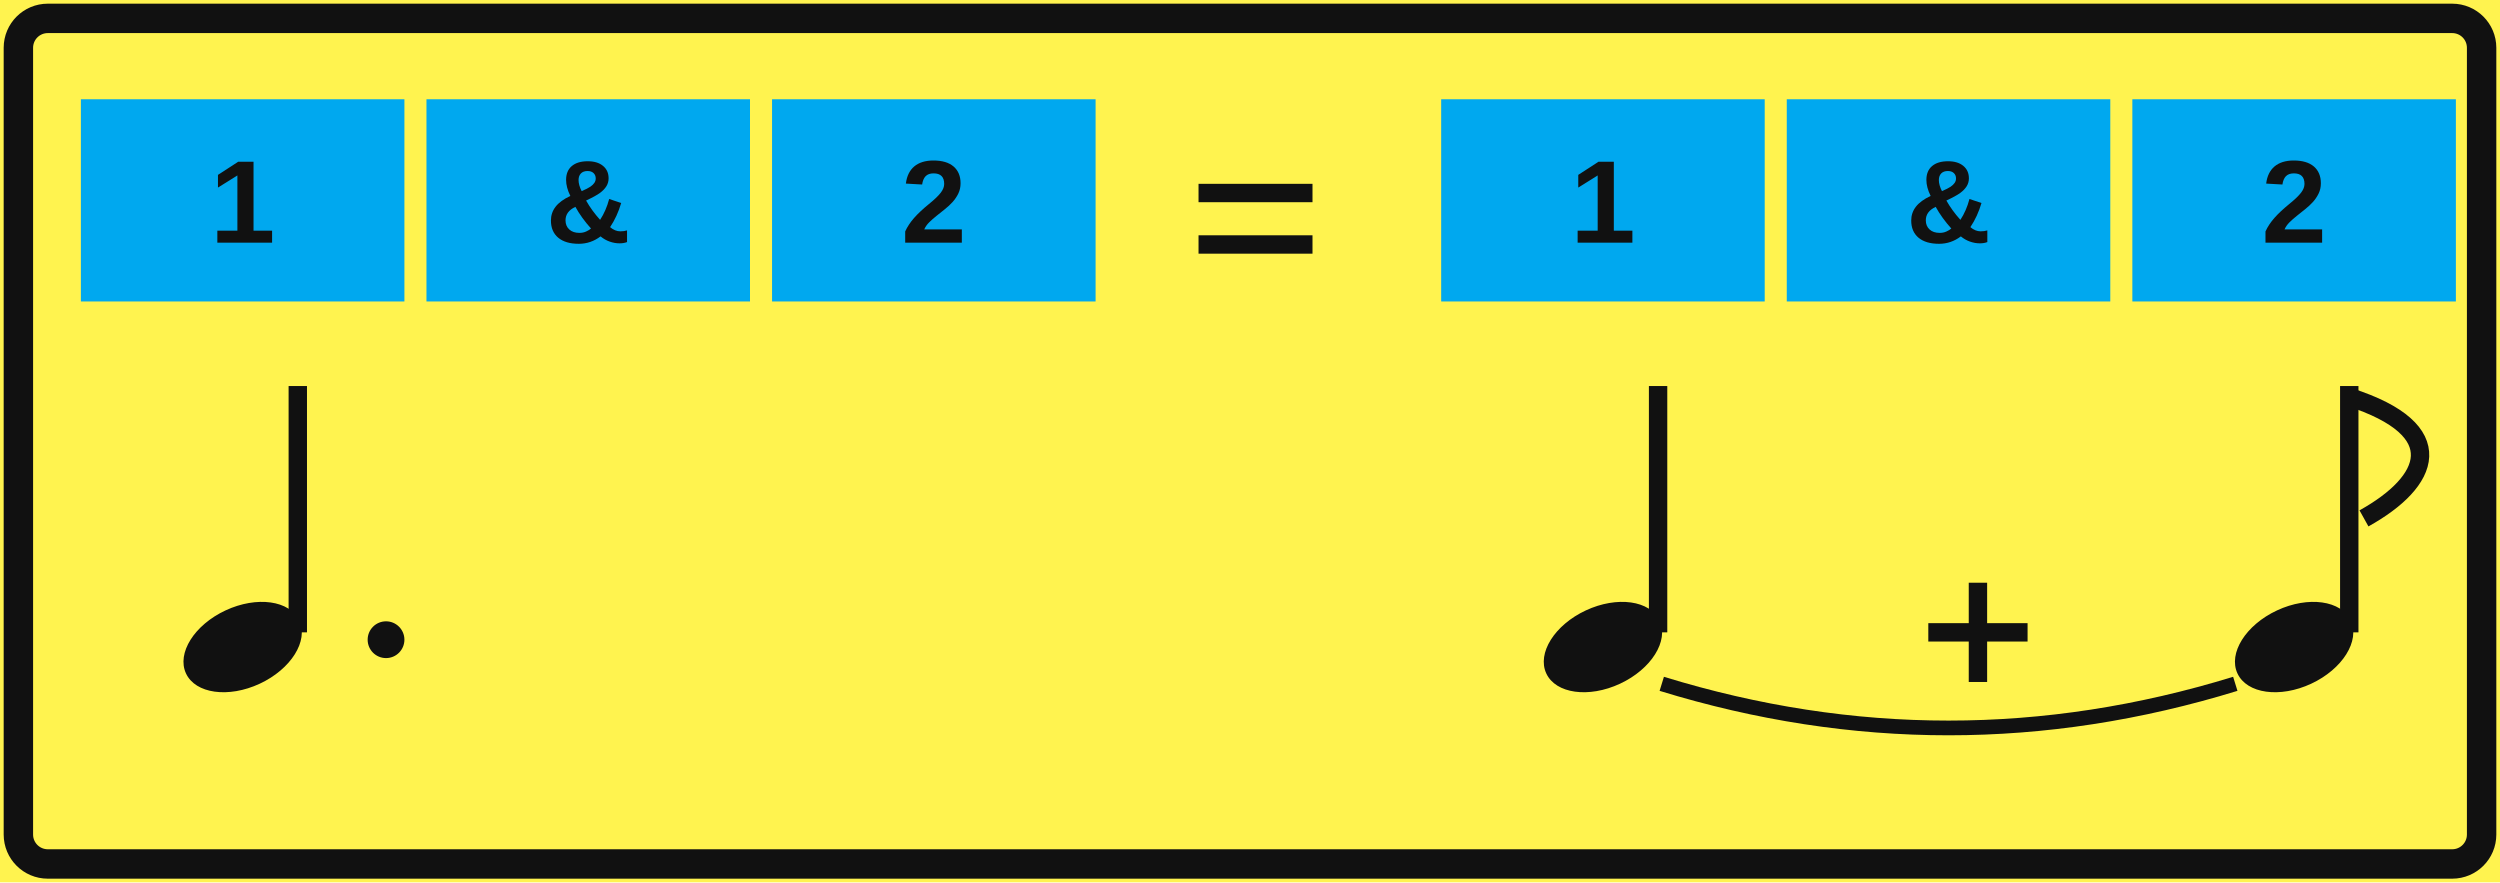
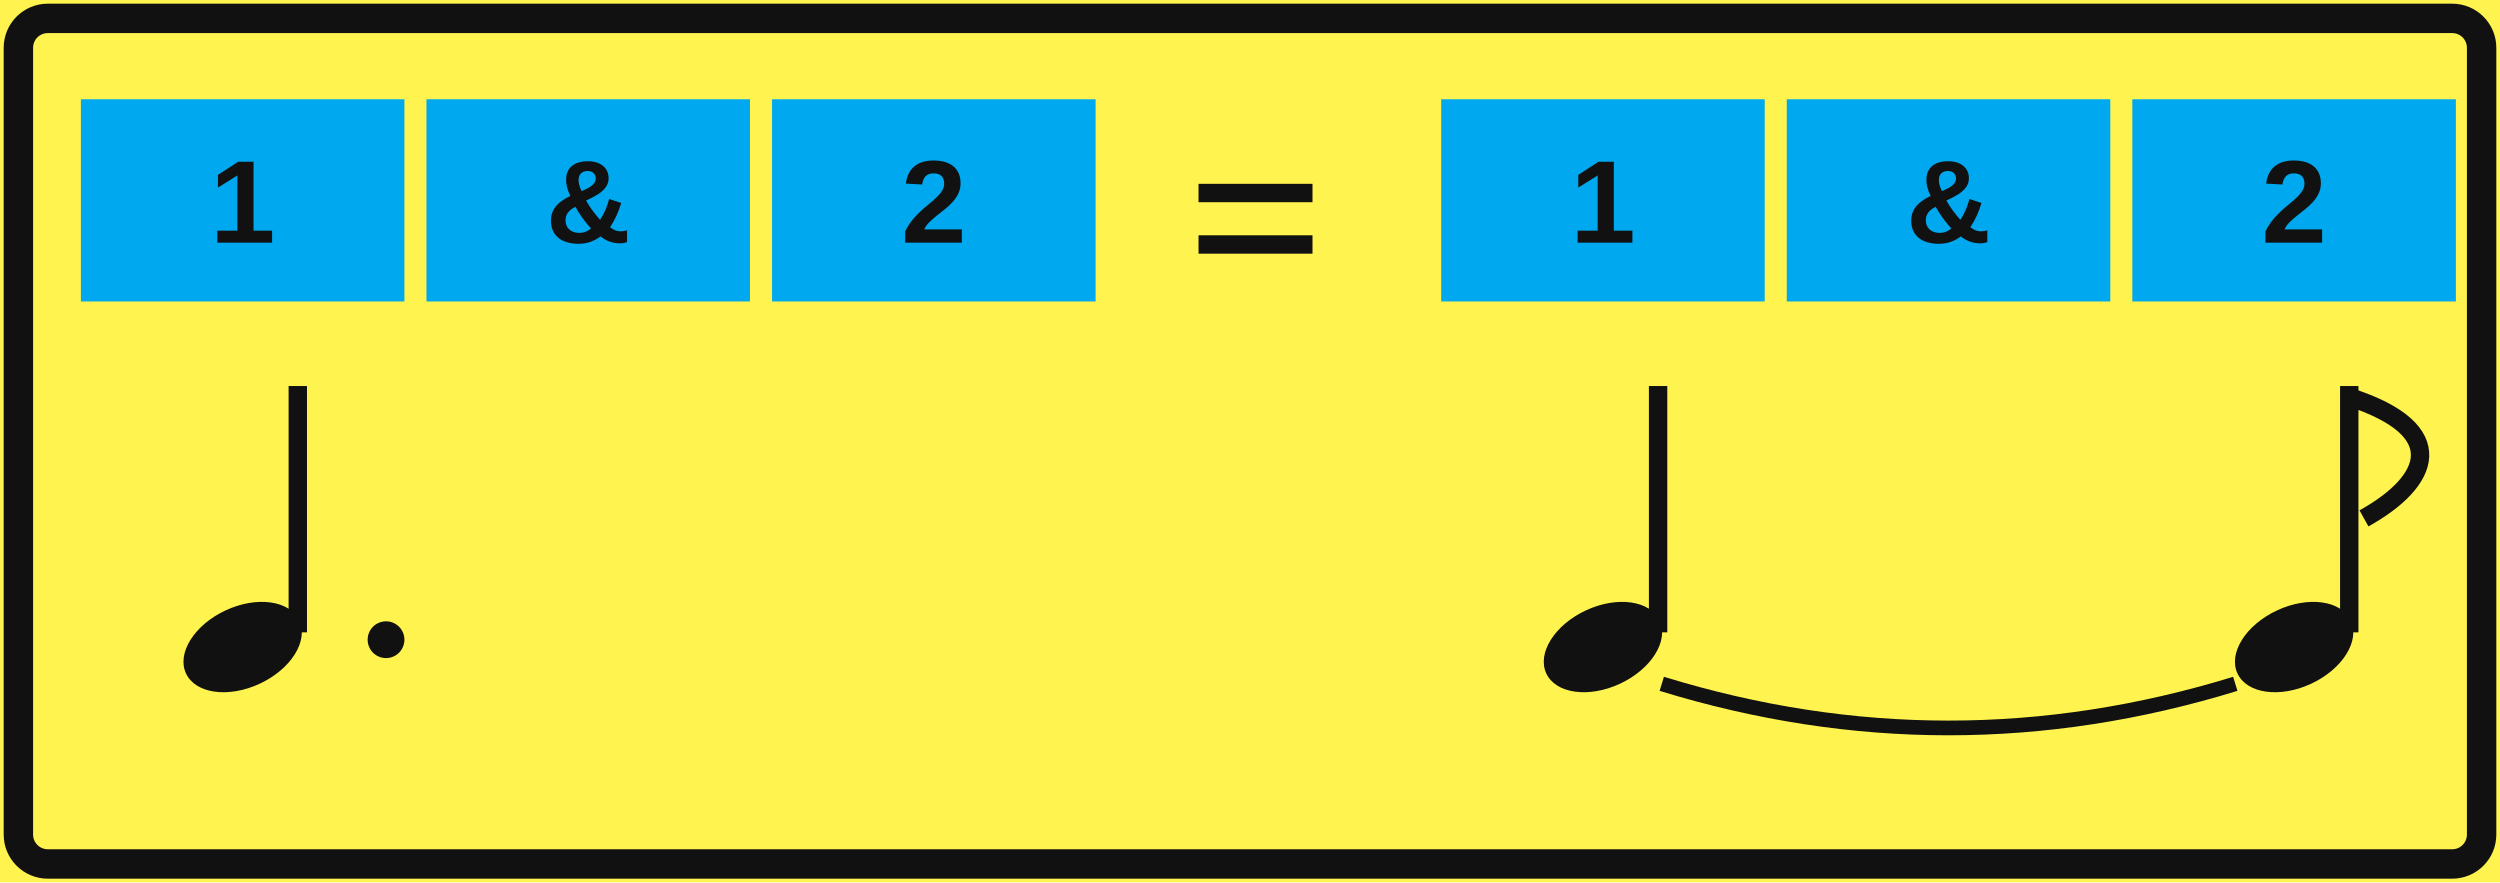
<svg xmlns="http://www.w3.org/2000/svg" width="680" height="240" viewBox="0 0 680 240" role="img" aria-labelledby="title desc">
  <rect width="680" height="240" fill="#fff34f" />
  <rect x="5" y="5" width="670" height="230" rx="8" fill="none" stroke="#111" stroke-width="8" />
  <rect x="22" y="27" width="88" height="55" fill="#00a8ef" />
  <text x="66" y="66" text-anchor="middle" fill="#111" font-family="Arial,Helvetica,sans-serif" font-size="32" font-weight="700">1</text>
  <rect x="116" y="27" width="88" height="55" fill="#00a8ef" />
  <text x="160" y="66" text-anchor="middle" fill="#111" font-family="Arial,Helvetica,sans-serif" font-size="32" font-weight="700">&amp;</text>
  <rect x="210" y="27" width="88" height="55" fill="#00a8ef" />
  <text x="254" y="66" text-anchor="middle" fill="#111" font-family="Arial,Helvetica,sans-serif" font-size="32" font-weight="700">2</text>
  <rect x="392" y="27" width="88" height="55" fill="#00a8ef" />
  <text x="436" y="66" text-anchor="middle" fill="#111" font-family="Arial,Helvetica,sans-serif" font-size="32" font-weight="700">1</text>
  <rect x="486" y="27" width="88" height="55" fill="#00a8ef" />
  <text x="530" y="66" text-anchor="middle" fill="#111" font-family="Arial,Helvetica,sans-serif" font-size="32" font-weight="700">&amp;</text>
  <rect x="580" y="27" width="88" height="55" fill="#00a8ef" />
  <text x="624" y="66" text-anchor="middle" fill="#111" font-family="Arial,Helvetica,sans-serif" font-size="32" font-weight="700">2</text>
  <g fill="#111">
    <rect x="326" y="50" width="31" height="5" />
    <rect x="326" y="64" width="31" height="5" />
  </g>
  <g>
    <ellipse cx="66" cy="176" rx="17" ry="11" transform="rotate(-25 66 176)" fill="#111" />
    <path d="M81 172V105" stroke="#111" stroke-width="5" />
    <circle cx="105" cy="174" r="5" fill="#111" />
    <ellipse cx="436" cy="176" rx="17" ry="11" transform="rotate(-25 436 176)" fill="#111" />
    <path d="M451 172V105" stroke="#111" stroke-width="5" />
    <ellipse cx="624" cy="176" rx="17" ry="11" transform="rotate(-25 624 176)" fill="#111" />
    <path d="M639 172V105" stroke="#111" stroke-width="5" />
    <path d="M639 108c28 9 22 23 4 33" fill="none" stroke="#111" stroke-width="5" />
  </g>
-   <path d="M527 172h22M538 161v22" stroke="#111" stroke-width="5" stroke-linecap="square" />
  <path d="M452 186 Q530 210 608 186" fill="none" stroke="#111" stroke-width="4" />
</svg>
